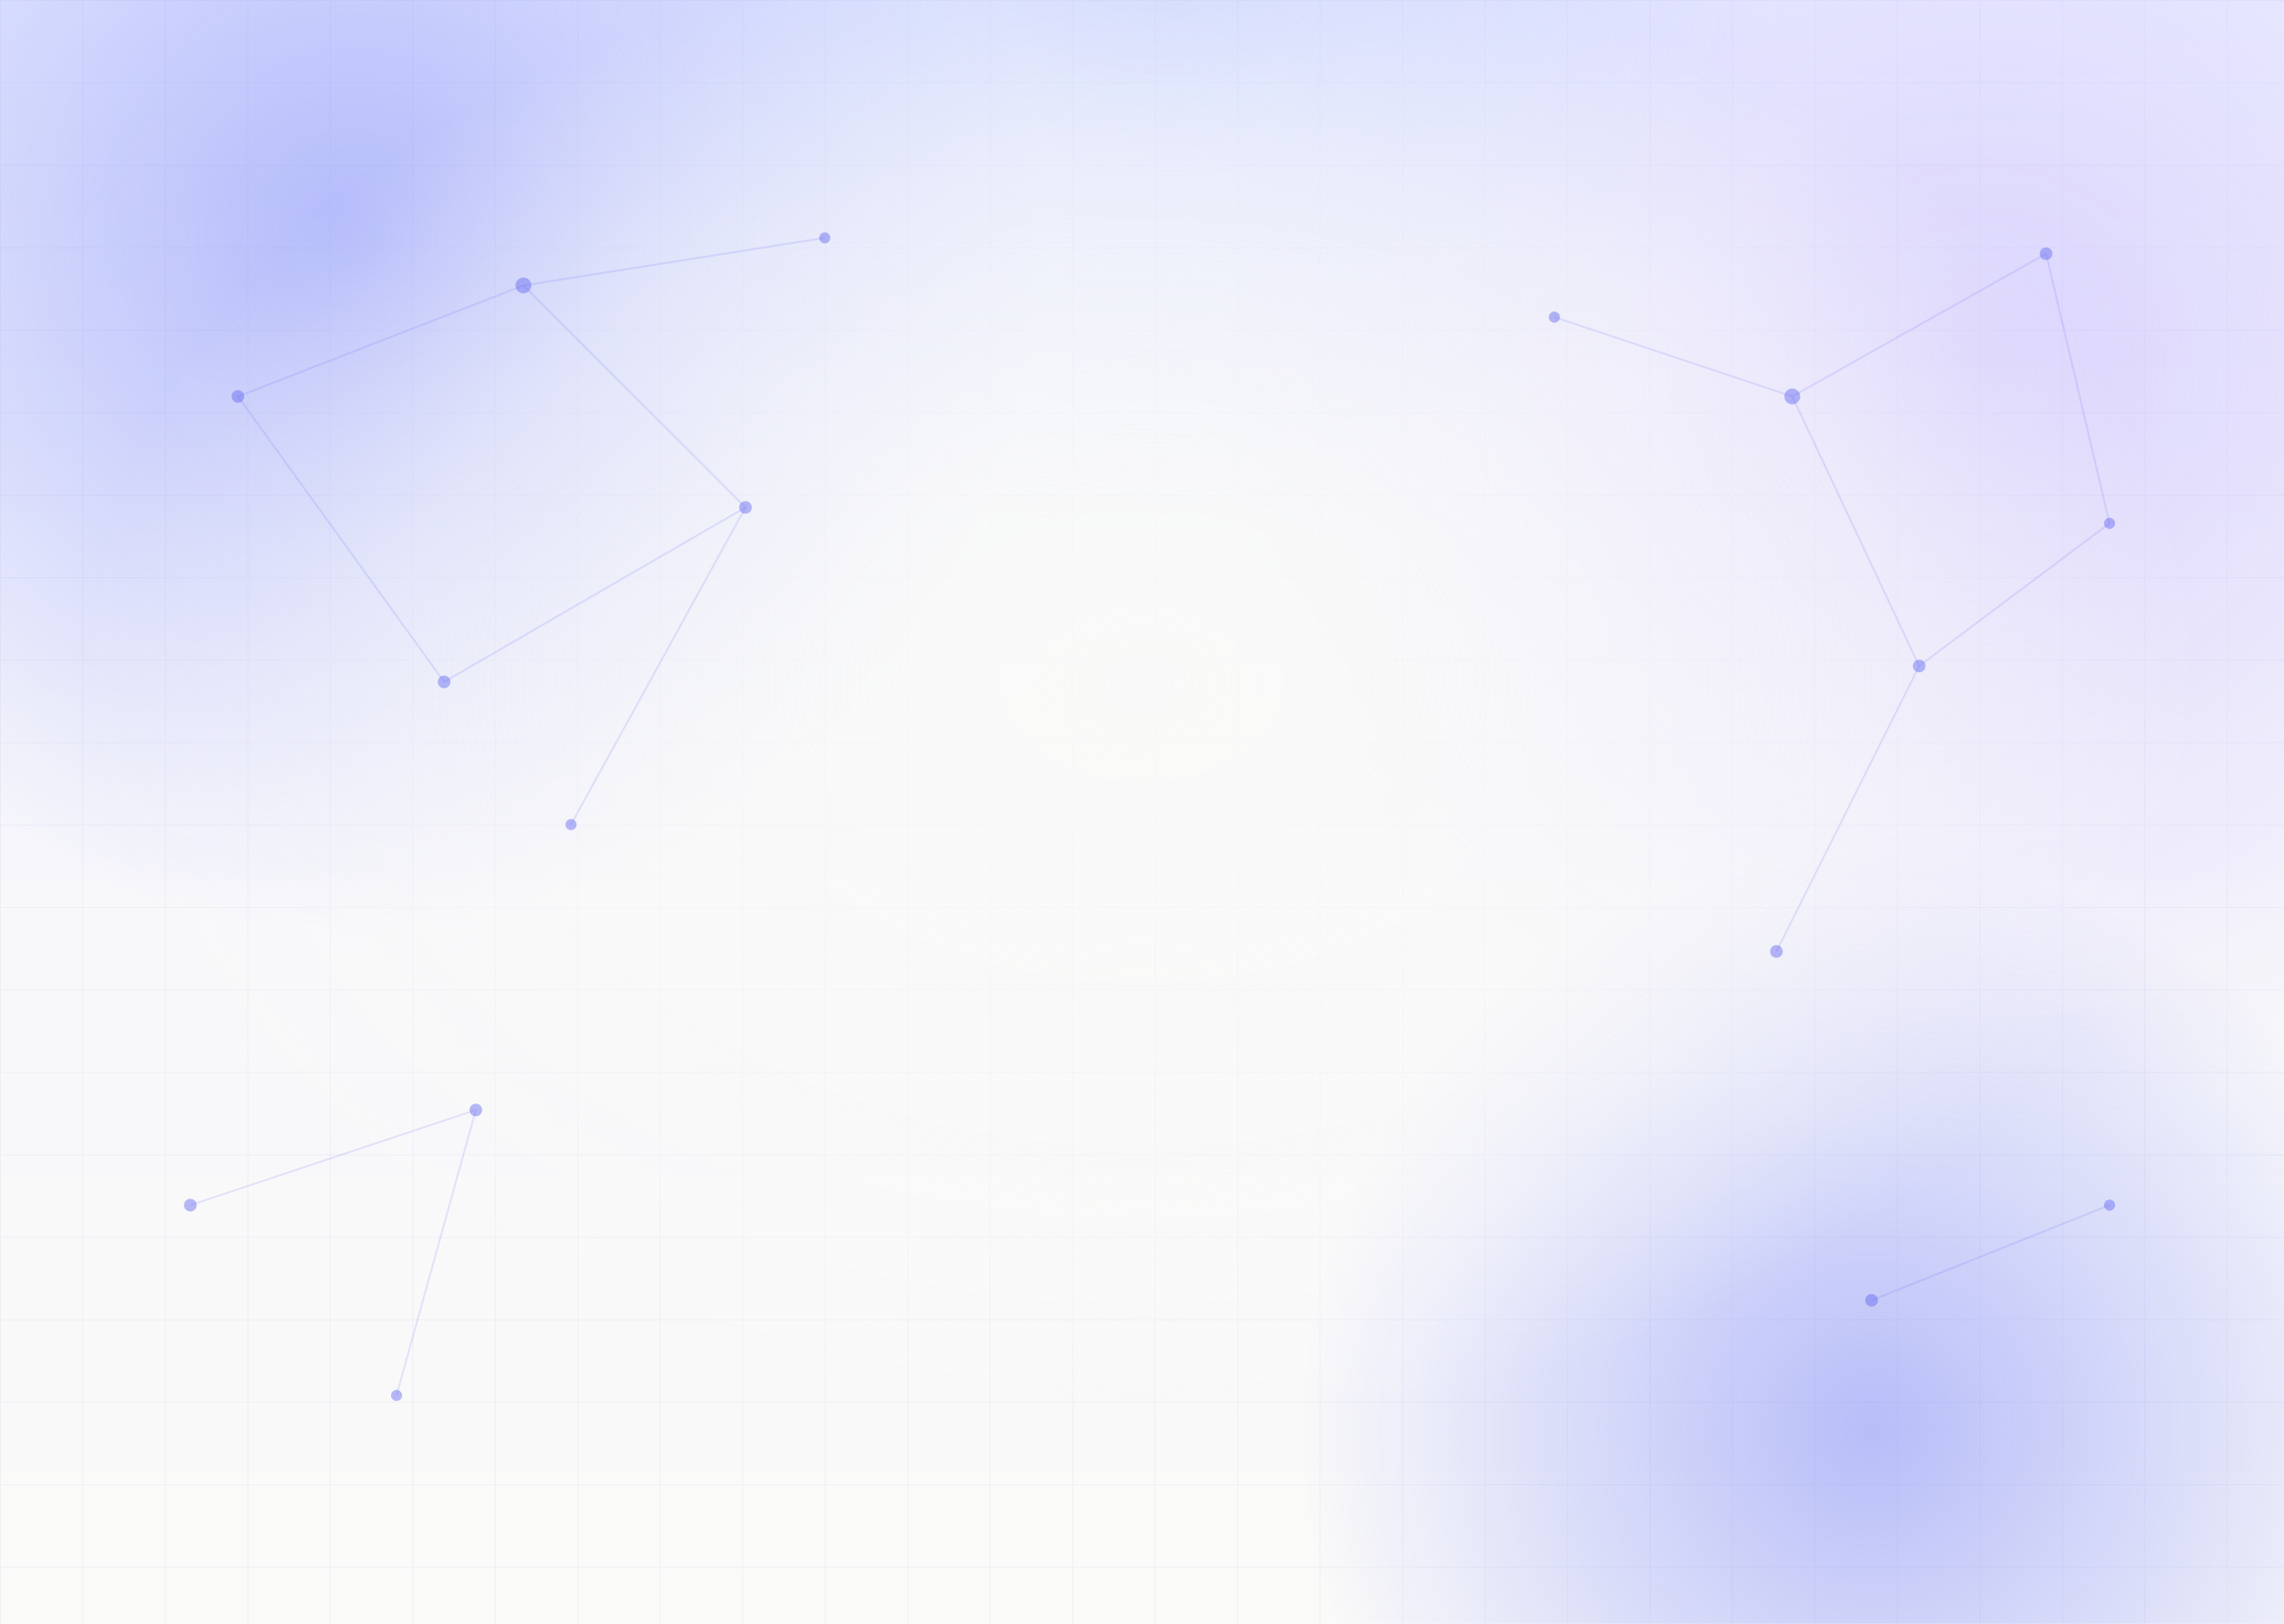
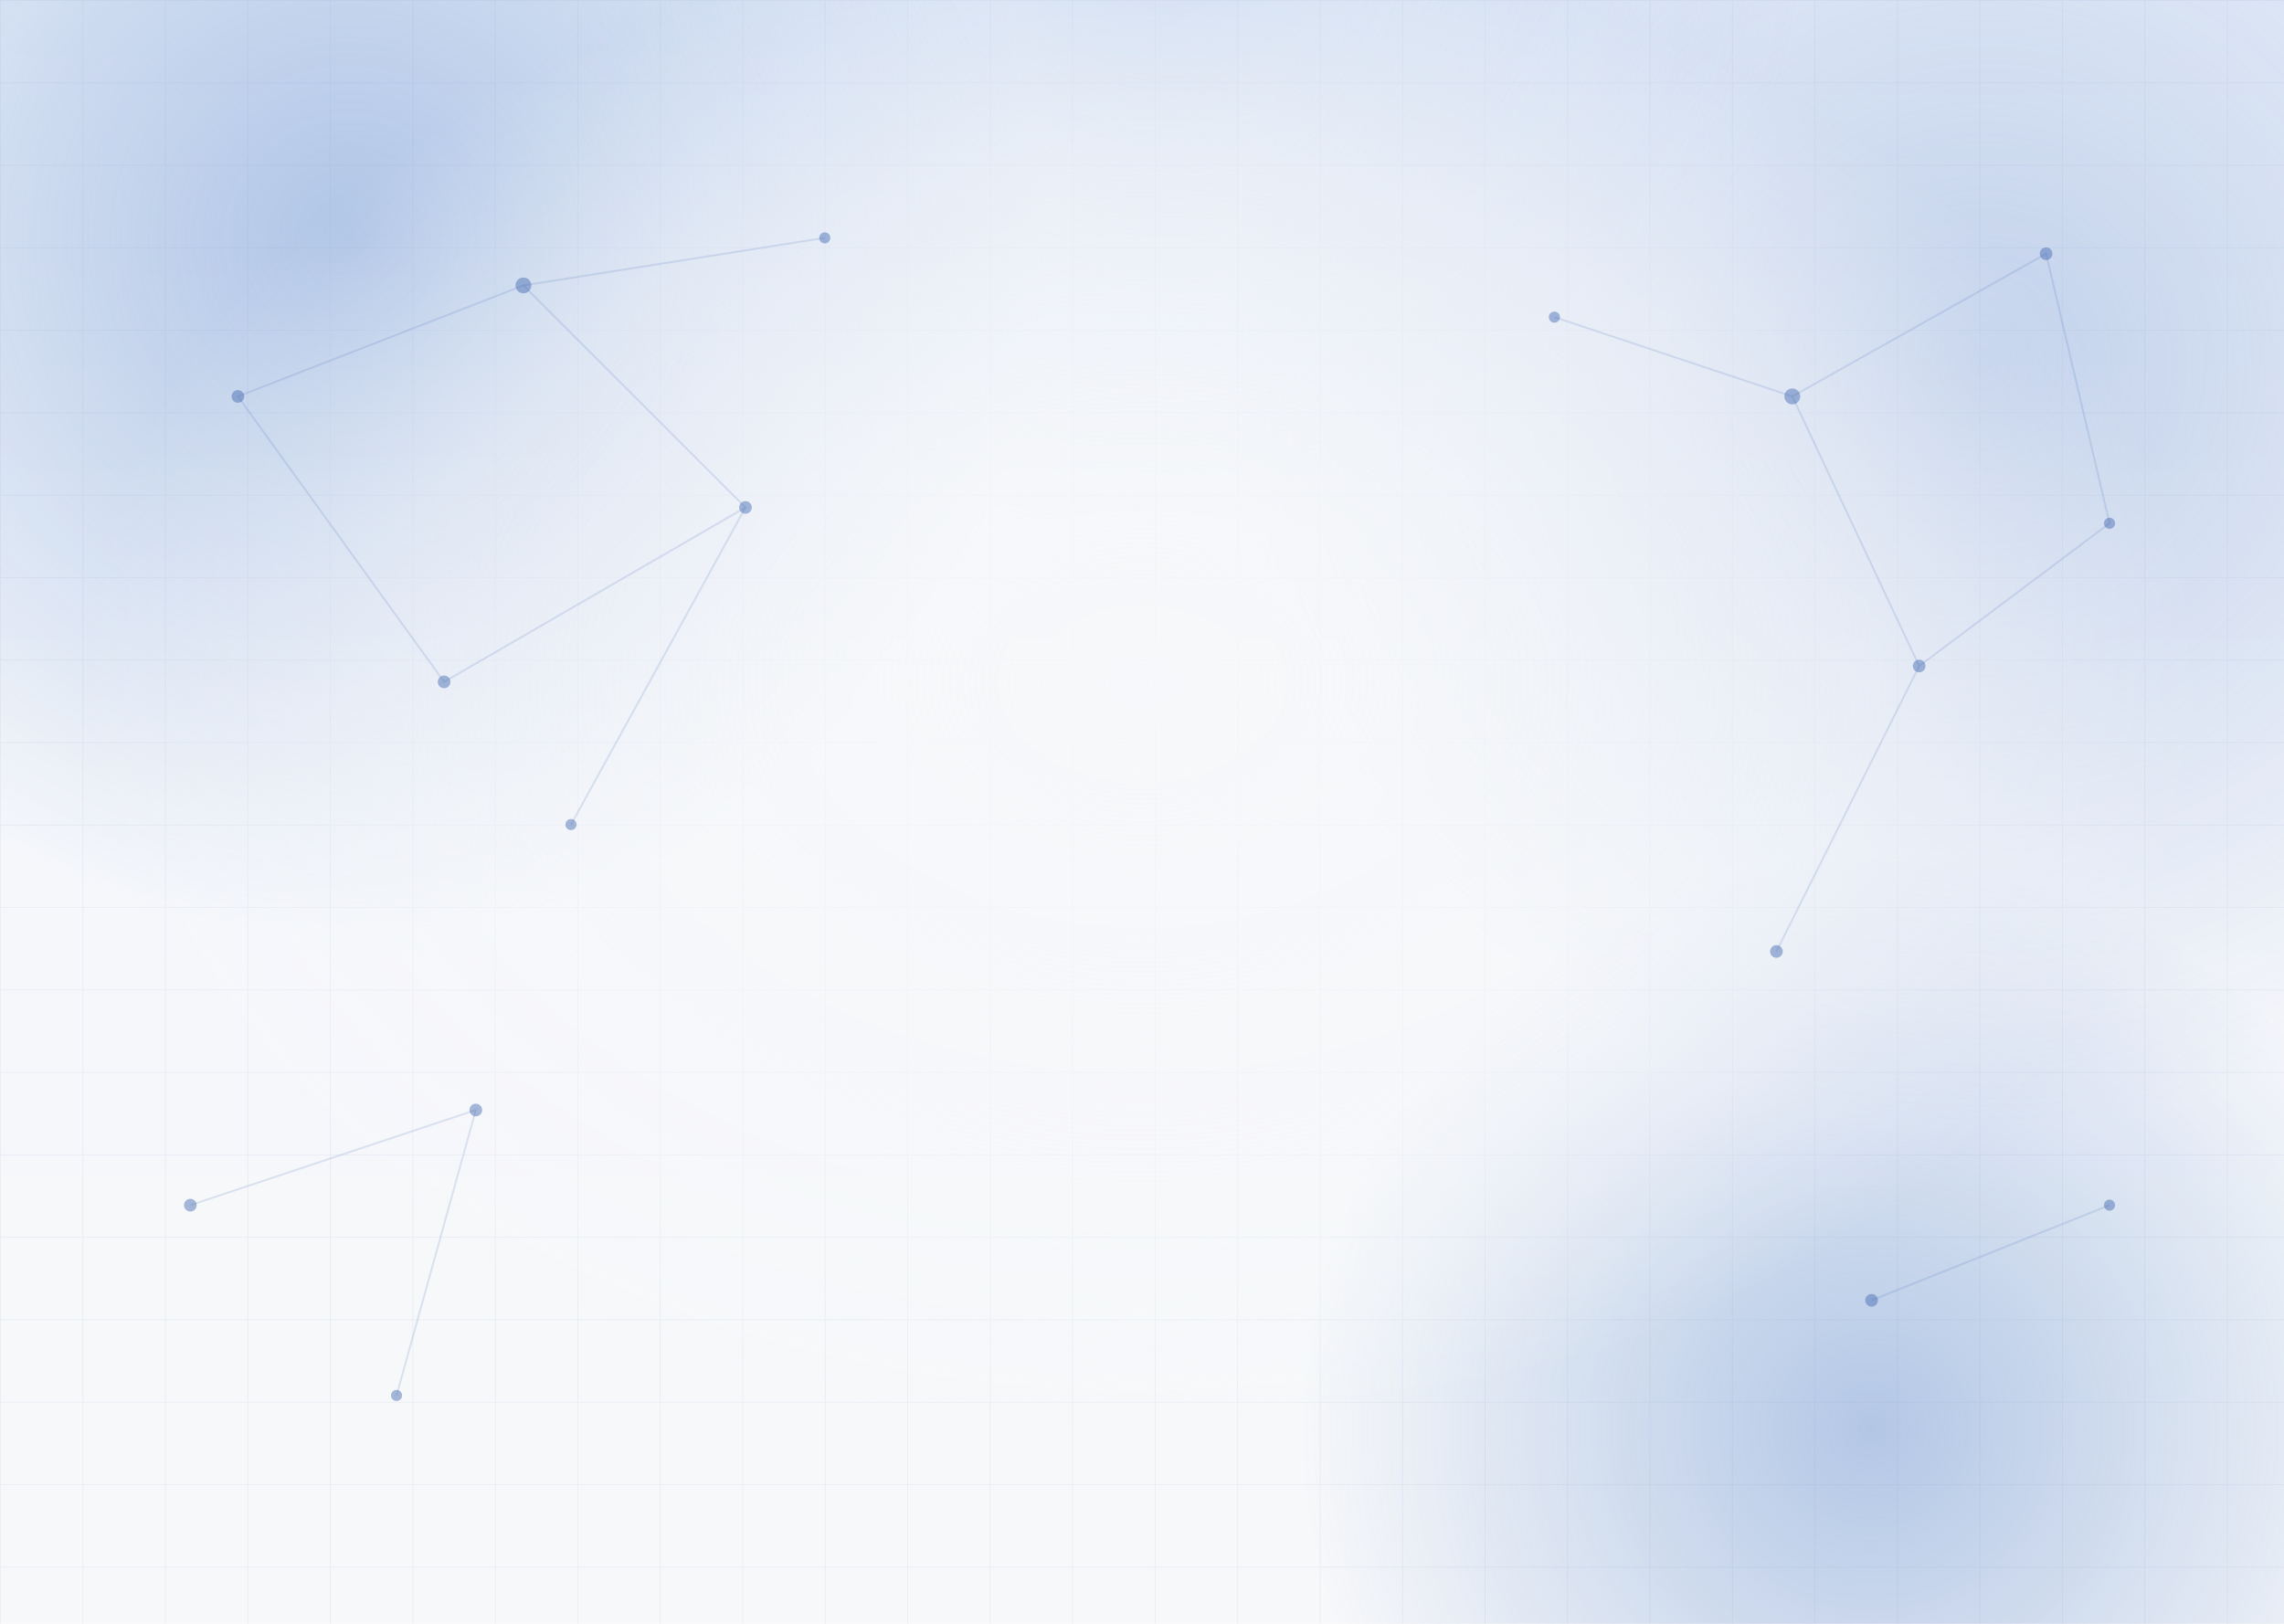
<svg xmlns="http://www.w3.org/2000/svg" viewBox="0 0 1440 1024" preserveAspectRatio="xMidYMid slice" role="img" aria-label="">
  <defs>
    <linearGradient id="sky" x1="0" y1="0" x2="0" y2="1">
-       <stop offset="0" stop-color="#eef2ff" />
-       <stop offset="0.45" stop-color="#f7f7fb" />
-       <stop offset="1" stop-color="#fafaf9" />
+       <stop offset="0" stop-color="#eef3fb" />
+       <stop offset="0.45" stop-color="#f5f7fb" />
+       <stop offset="1" stop-color="#f7f8fa" />
    </linearGradient>
    <radialGradient id="blobA" cx="50%" cy="50%" r="50%">
-       <stop offset="0" stop-color="#818cf8" stop-opacity="0.55" />
-       <stop offset="1" stop-color="#818cf8" stop-opacity="0" />
+       <stop offset="0" stop-color="#6f96d1" stop-opacity="0.5" />
+       <stop offset="1" stop-color="#6f96d1" stop-opacity="0" />
    </radialGradient>
    <radialGradient id="blobB" cx="50%" cy="50%" r="50%">
-       <stop offset="0" stop-color="#c4b5fd" stop-opacity="0.5" />
-       <stop offset="1" stop-color="#c4b5fd" stop-opacity="0" />
+       <stop offset="0" stop-color="#88a6d8" stop-opacity="0.45" />
+       <stop offset="1" stop-color="#88a6d8" stop-opacity="0" />
    </radialGradient>
    <radialGradient id="blobC" cx="50%" cy="50%" r="50%">
-       <stop offset="0" stop-color="#a5b4fc" stop-opacity="0.45" />
-       <stop offset="1" stop-color="#a5b4fc" stop-opacity="0" />
+       <stop offset="0" stop-color="#b0c6e6" stop-opacity="0.5" />
+       <stop offset="1" stop-color="#b0c6e6" stop-opacity="0" />
    </radialGradient>
    <radialGradient id="center" cx="50%" cy="42%" r="46%">
-       <stop offset="0" stop-color="#fafaf9" stop-opacity="0.9" />
-       <stop offset="0.7" stop-color="#fafaf9" stop-opacity="0.45" />
-       <stop offset="1" stop-color="#fafaf9" stop-opacity="0" />
+       <stop offset="0" stop-color="#f7f8fa" stop-opacity="0.9" />
+       <stop offset="0.7" stop-color="#f7f8fa" stop-opacity="0.45" />
+       <stop offset="1" stop-color="#f7f8fa" stop-opacity="0" />
    </radialGradient>
    <pattern id="grid" width="52" height="52" patternUnits="userSpaceOnUse">
-       <path d="M52 0H0V52" fill="none" stroke="#4338ca" stroke-opacity="0.06" stroke-width="1" />
+       <path d="M52 0H0V52" fill="none" stroke="#163c85" stroke-opacity="0.06" stroke-width="1" />
    </pattern>
  </defs>
  <rect width="1440" height="1024" fill="url(#sky)" />
  <rect width="1440" height="1024" fill="url(#grid)" />
  <circle cx="220" cy="150" r="440" fill="url(#blobA)" />
  <circle cx="1250" cy="230" r="480" fill="url(#blobB)" />
  <circle cx="740" cy="-60" r="400" fill="url(#blobC)" />
  <circle cx="1180" cy="900" r="360" fill="url(#blobA)" />
  <rect width="1440" height="1024" fill="url(#center)" />
-   <g stroke="#6366f1" stroke-opacity="0.16" stroke-width="1.2" fill="none">
+   <g stroke="#3f68af" stroke-opacity="0.16" stroke-width="1.2" fill="none">
    <path d="M150 250 L330 180 L470 320 L280 430 Z" />
    <path d="M330 180 L520 150" />
    <path d="M470 320 L360 520" />
    <path d="M1290 160 L1130 250 L1210 420 L1330 330 Z" />
    <path d="M1130 250 L980 200" />
    <path d="M1210 420 L1120 600" />
    <path d="M120 760 L300 700 L250 880" />
    <path d="M1180 820 L1330 760" />
  </g>
-   <g fill="#6366f1" fill-opacity="0.45">
+   <g fill="#3f68af" fill-opacity="0.45">
    <circle cx="150" cy="250" r="4" />
    <circle cx="330" cy="180" r="5" />
    <circle cx="470" cy="320" r="4" />
    <circle cx="280" cy="430" r="4" />
    <circle cx="520" cy="150" r="3.5" />
    <circle cx="360" cy="520" r="3.5" />
    <circle cx="1290" cy="160" r="4" />
    <circle cx="1130" cy="250" r="5" />
    <circle cx="1210" cy="420" r="4" />
    <circle cx="1330" cy="330" r="3.5" />
    <circle cx="980" cy="200" r="3.5" />
    <circle cx="1120" cy="600" r="4" />
    <circle cx="120" cy="760" r="4" />
    <circle cx="300" cy="700" r="4" />
    <circle cx="250" cy="880" r="3.5" />
    <circle cx="1180" cy="820" r="4" />
    <circle cx="1330" cy="760" r="3.5" />
  </g>
</svg>
